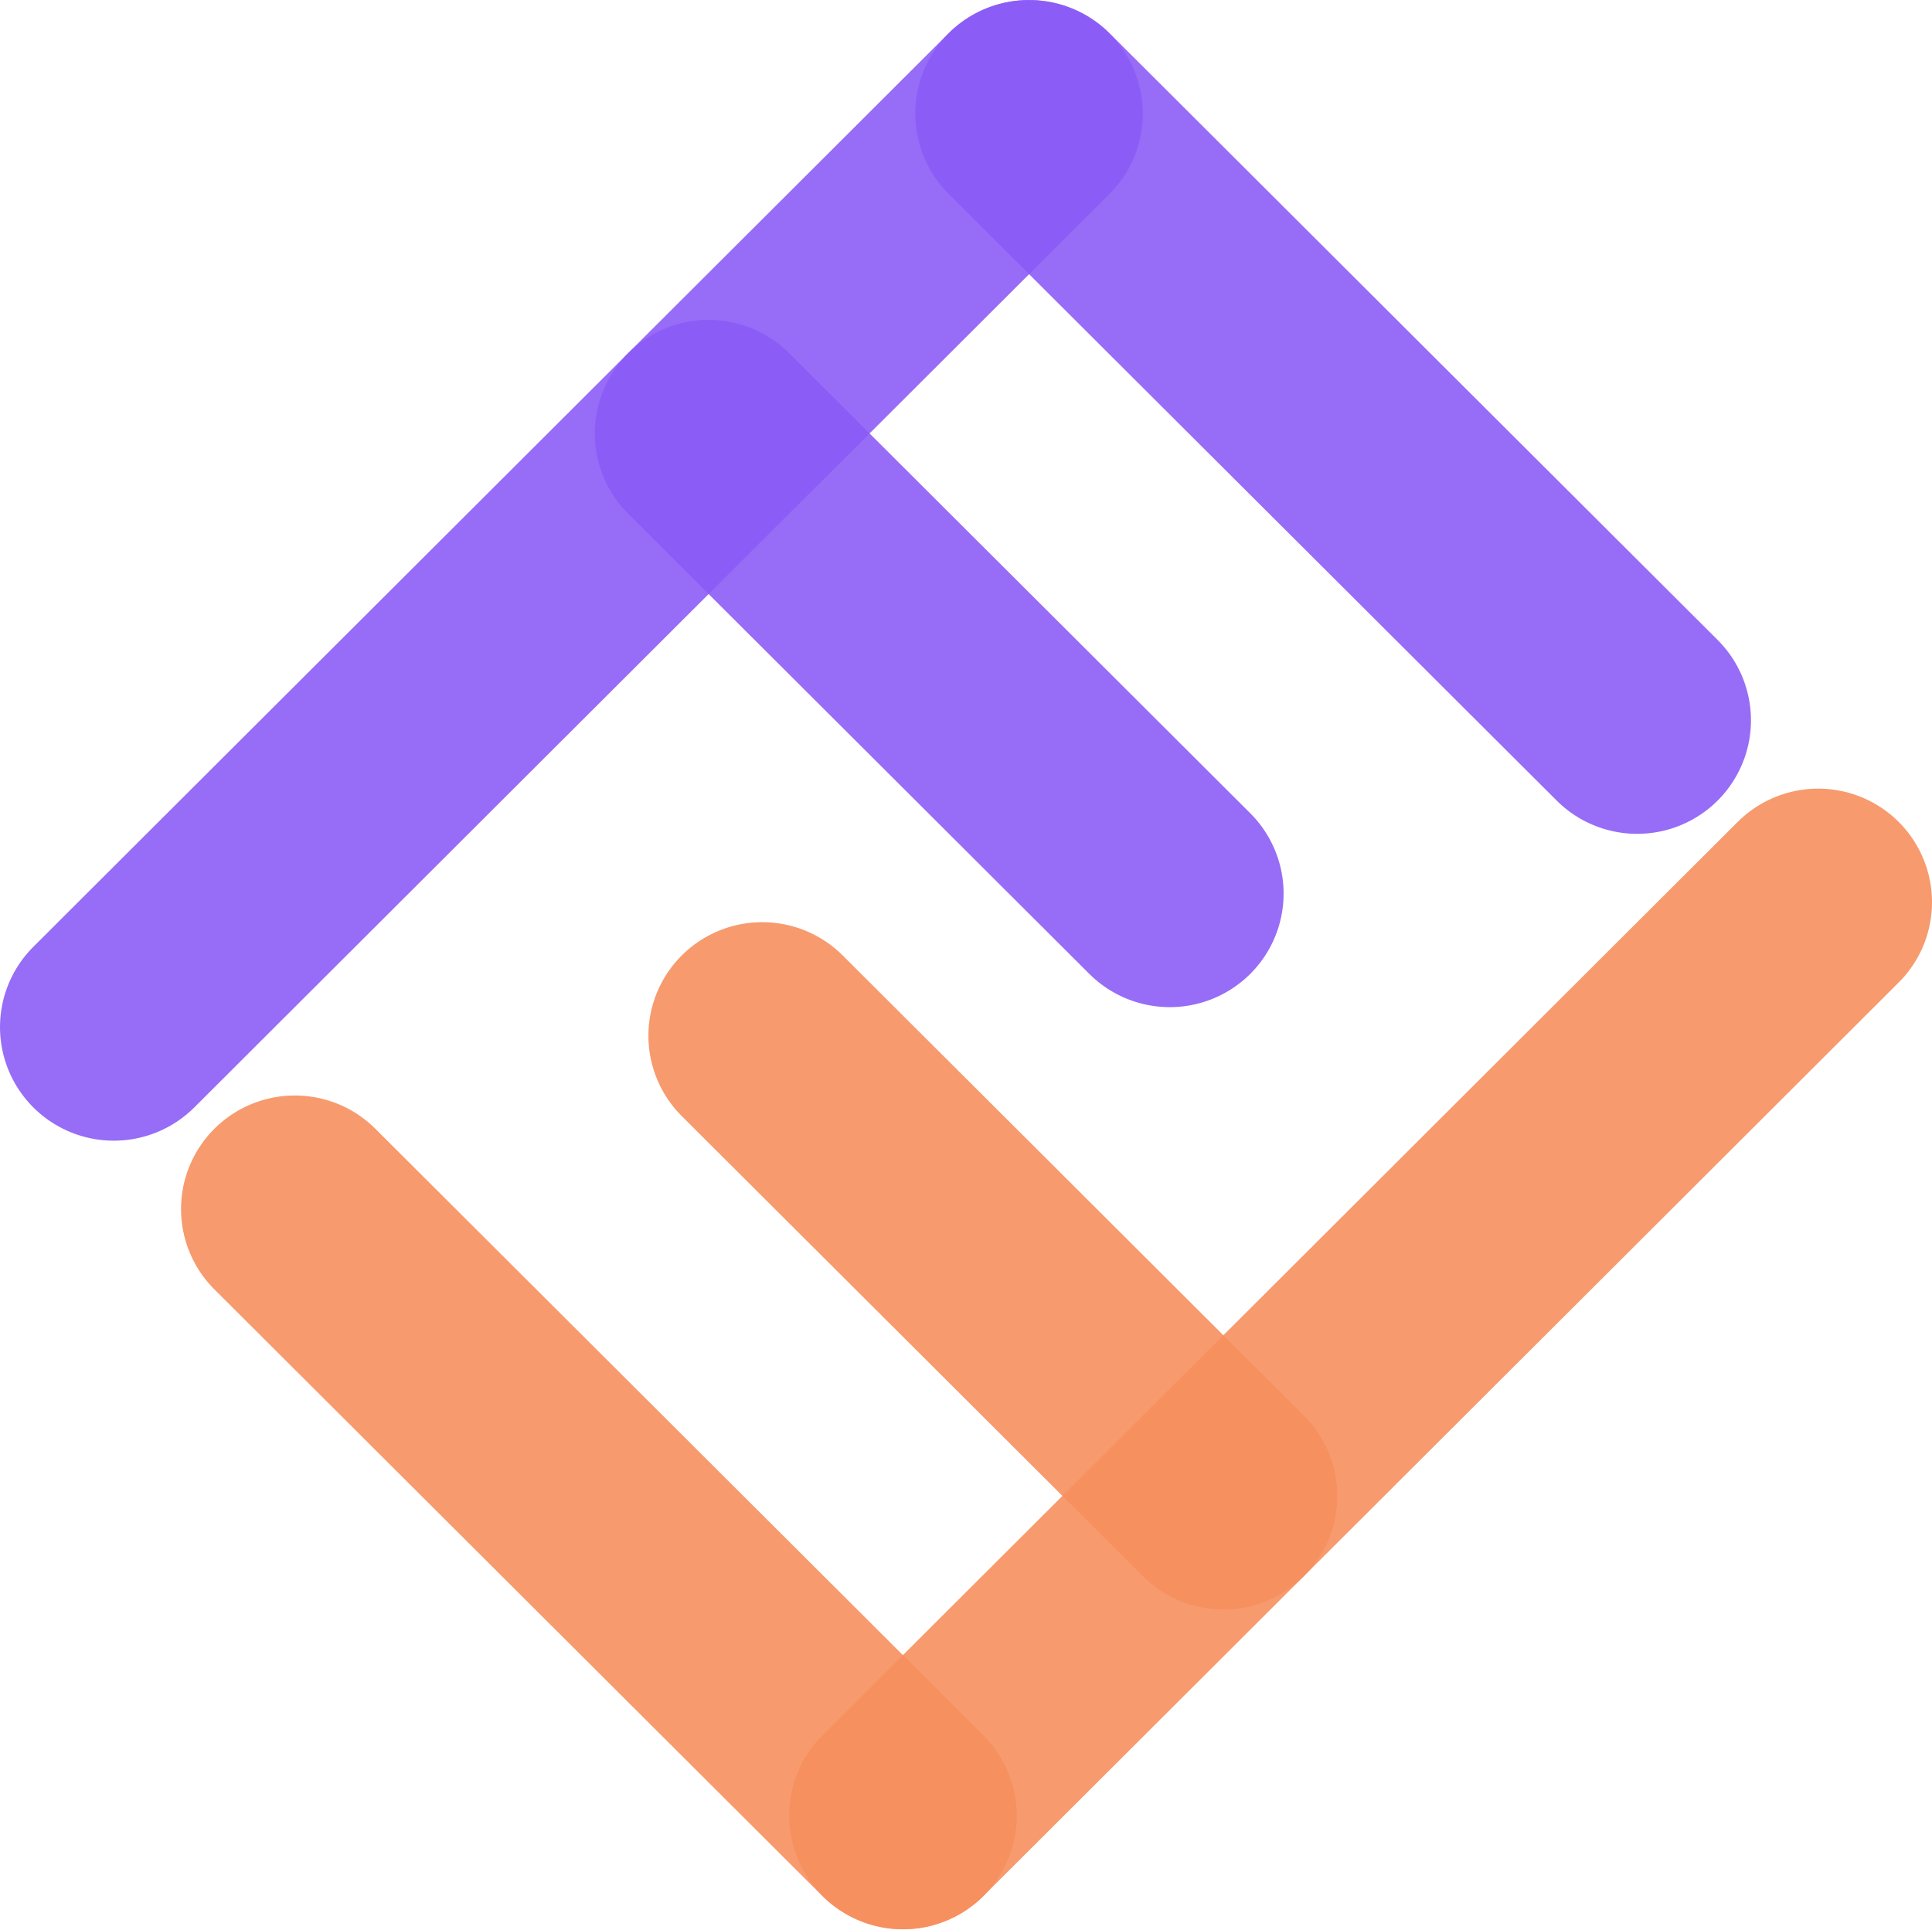
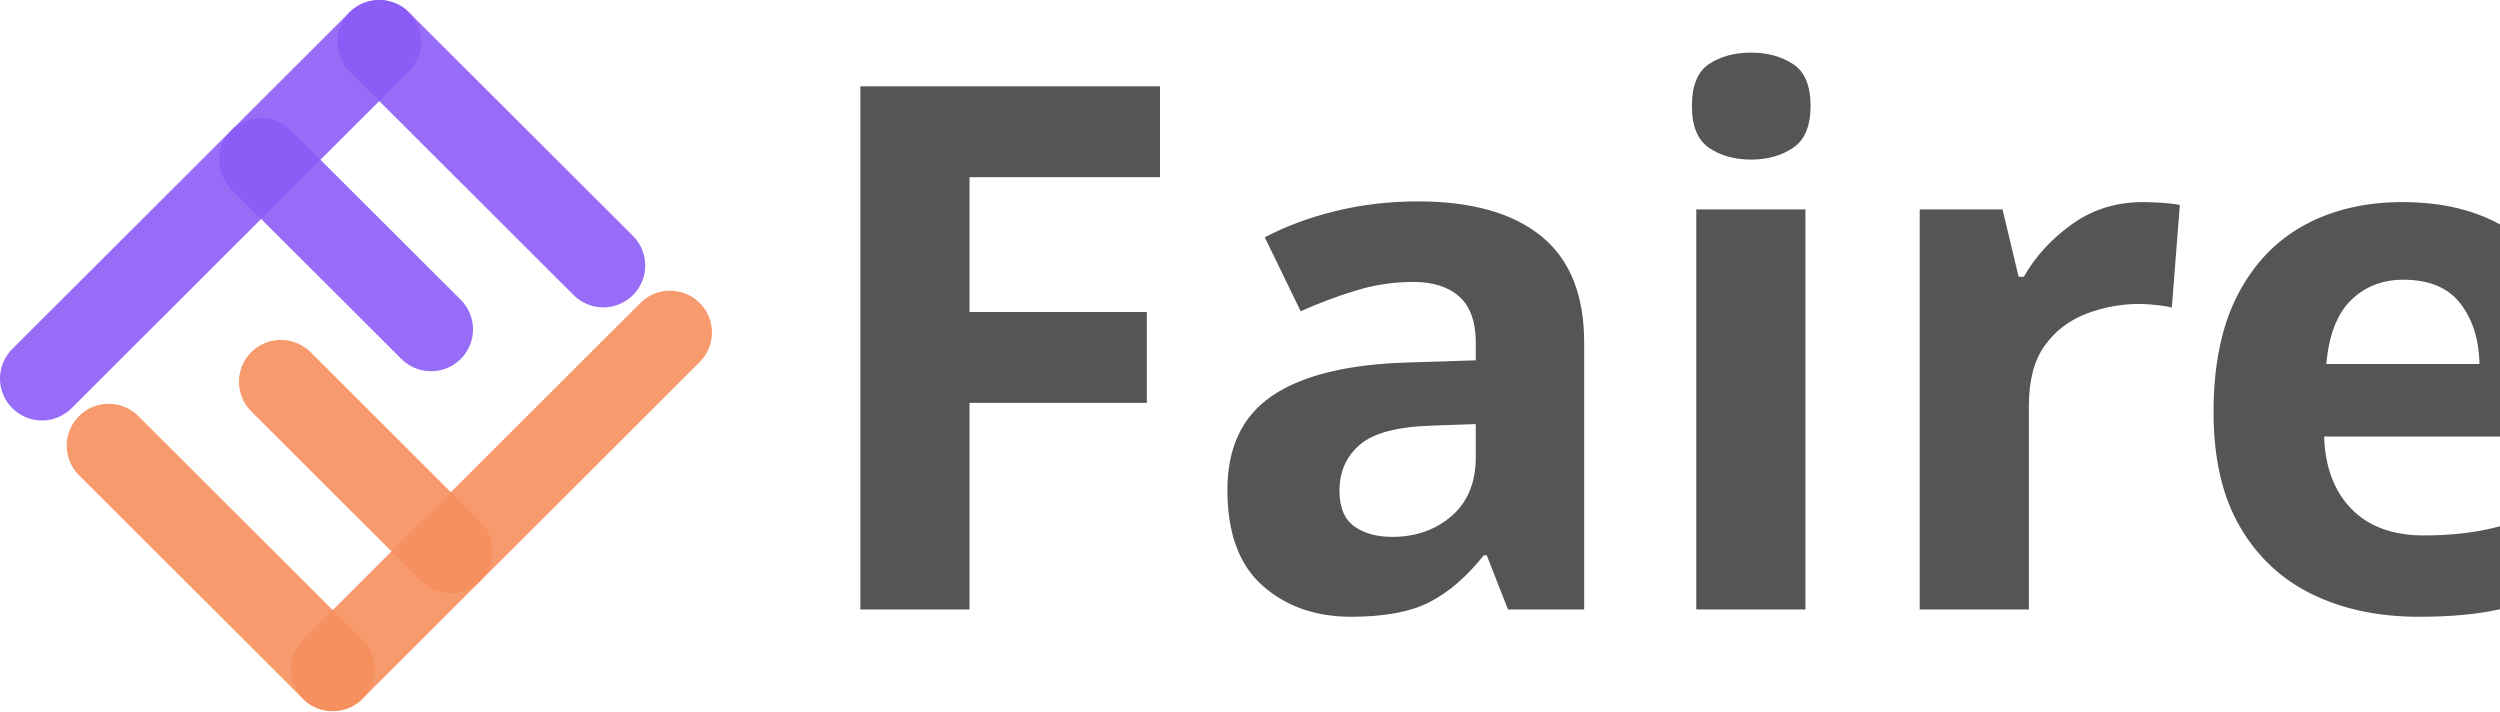
- <svg xmlns="http://www.w3.org/2000/svg" width="186.578" height="186.363" viewBox="0 0 186.578 186.363" version="1.1" id="svg1">
+ <svg xmlns="http://www.w3.org/2000/svg" width="655.167" height="186.363" viewBox="0 0 655.167 186.363" version="1.1" id="svg1">
  <defs id="defs1" />
-   <g id="layer1" transform="translate(-366.6363,-616.554)">
-     <g id="g14">
-       <g id="g6-8-5-2-8-4-1" style="stroke:#8b5cf6;stroke-opacity:0.898" transform="matrix(0.5111902,-0.00441664,0.00442478,0.5102488,257.334,531.573)">
-         <path style="fill:none;stroke:#8b5cf6;stroke-width:43;stroke-linecap:round;stroke-linejoin:round;stroke-dasharray:none;stroke-opacity:0.898" d="M 406.552,191.59 232.178,363.001" id="path3-1-0-7-2-0-5" />
-         <path style="fill:none;stroke:#8b5cf6;stroke-width:43;stroke-linecap:round;stroke-linejoin:round;stroke-dasharray:none;stroke-opacity:0.898" d="m 345.512,251.593 86.362,87.855" id="path4-1-6-4-4-0-0" />
-         <path style="fill:none;stroke:#8b5cf6;stroke-width:43;stroke-linecap:round;stroke-linejoin:round;stroke-dasharray:none;stroke-opacity:0.898" d="M 406.575,191.568 520.444,307.406" id="path4-5-0-8-2-0-9-3" />
-       </g>
-       <g id="g5-3-3-4-3-6-5-5" transform="matrix(-0.3615108,-0.3607827,0.3614483,-0.3608451,474.1621,979.0806)" style="stroke:#f68e5e;stroke-opacity:0.898">
-         <path style="fill:none;stroke:#f68e5e;stroke-width:43;stroke-linecap:round;stroke-linejoin:round;stroke-dasharray:none;stroke-opacity:0.898" d="M 287.424,231.258 V 475.774" id="path3-5-2-0-2-0-5-0" />
-         <path style="fill:none;stroke:#f68e5e;stroke-width:43;stroke-linecap:round;stroke-linejoin:round;stroke-dasharray:none;stroke-opacity:0.898" d="M 287.424,316.852 H 410.617" id="path4-2-2-5-6-1-8-5" />
-         <path style="fill:none;stroke:#f68e5e;stroke-width:43;stroke-linecap:round;stroke-linejoin:round;stroke-dasharray:none;stroke-opacity:0.898" d="M 287.424,231.227 H 449.857" id="path4-5-9-7-3-2-9-1-6" />
-       </g>
+   <g id="layer1" transform="translate(-803.0133,-657.4588)">
+     <g id="g6-8-5-2-8-4" style="stroke:#8b5cf6;stroke-opacity:0.898" transform="matrix(0.5111902,-0.00441664,0.00442478,0.5102488,693.711,572.4779)">
+       <path style="fill:none;stroke:#8b5cf6;stroke-width:43;stroke-linecap:round;stroke-linejoin:round;stroke-dasharray:none;stroke-opacity:0.898" d="M 406.552,191.59 232.178,363.001" id="path3-1-0-7-2-0" />
+       <path style="fill:none;stroke:#8b5cf6;stroke-width:43;stroke-linecap:round;stroke-linejoin:round;stroke-dasharray:none;stroke-opacity:0.898" d="m 345.512,251.593 86.362,87.855" id="path4-1-6-4-4-0" />
+       <path style="fill:none;stroke:#8b5cf6;stroke-width:43;stroke-linecap:round;stroke-linejoin:round;stroke-dasharray:none;stroke-opacity:0.898" d="M 406.575,191.568 520.444,307.406" id="path4-5-0-8-2-0-9" />
    </g>
+     <g id="g5-3-3-4-3-6-5" transform="matrix(-0.3615108,-0.3607827,0.3614483,-0.3608451,910.539,1019.986)" style="stroke:#f68e5e;stroke-opacity:0.898">
+       <path style="fill:none;stroke:#f68e5e;stroke-width:43;stroke-linecap:round;stroke-linejoin:round;stroke-dasharray:none;stroke-opacity:0.898" d="M 287.424,231.258 V 475.774" id="path3-5-2-0-2-0-5" />
+       <path style="fill:none;stroke:#f68e5e;stroke-width:43;stroke-linecap:round;stroke-linejoin:round;stroke-dasharray:none;stroke-opacity:0.898" d="M 287.424,316.852 H 410.617" id="path4-2-2-5-6-1-8" />
+       <path style="fill:none;stroke:#f68e5e;stroke-width:43;stroke-linecap:round;stroke-linejoin:round;stroke-dasharray:none;stroke-opacity:0.898" d="M 287.424,231.227 H 449.857" id="path4-5-9-7-3-2-9-1" />
+     </g>
+     <text xml:space="preserve" style="font-size:192px;font-family:'Source Sans 3';-inkscape-font-specification:'Source Sans 3, ';fill:#000000;fill-opacity:1;stroke:none;stroke-width:43;stroke-linecap:round;stroke-linejoin:round;stroke-dasharray:none;stroke-opacity:0.9" x="1011.204" y="817.168" id="text6-7-0-6-3">
+       <tspan id="tspan6-7-4-4-7" x="1011.204" y="817.168" style="font-style:normal;font-variant:normal;font-weight:600;font-stretch:normal;font-size:192px;font-family:Quicksand;-inkscape-font-specification:'Quicksand Semi-Bold';fill:#555555;fill-opacity:1">Faire</tspan>
+     </text>
  </g>
</svg>
